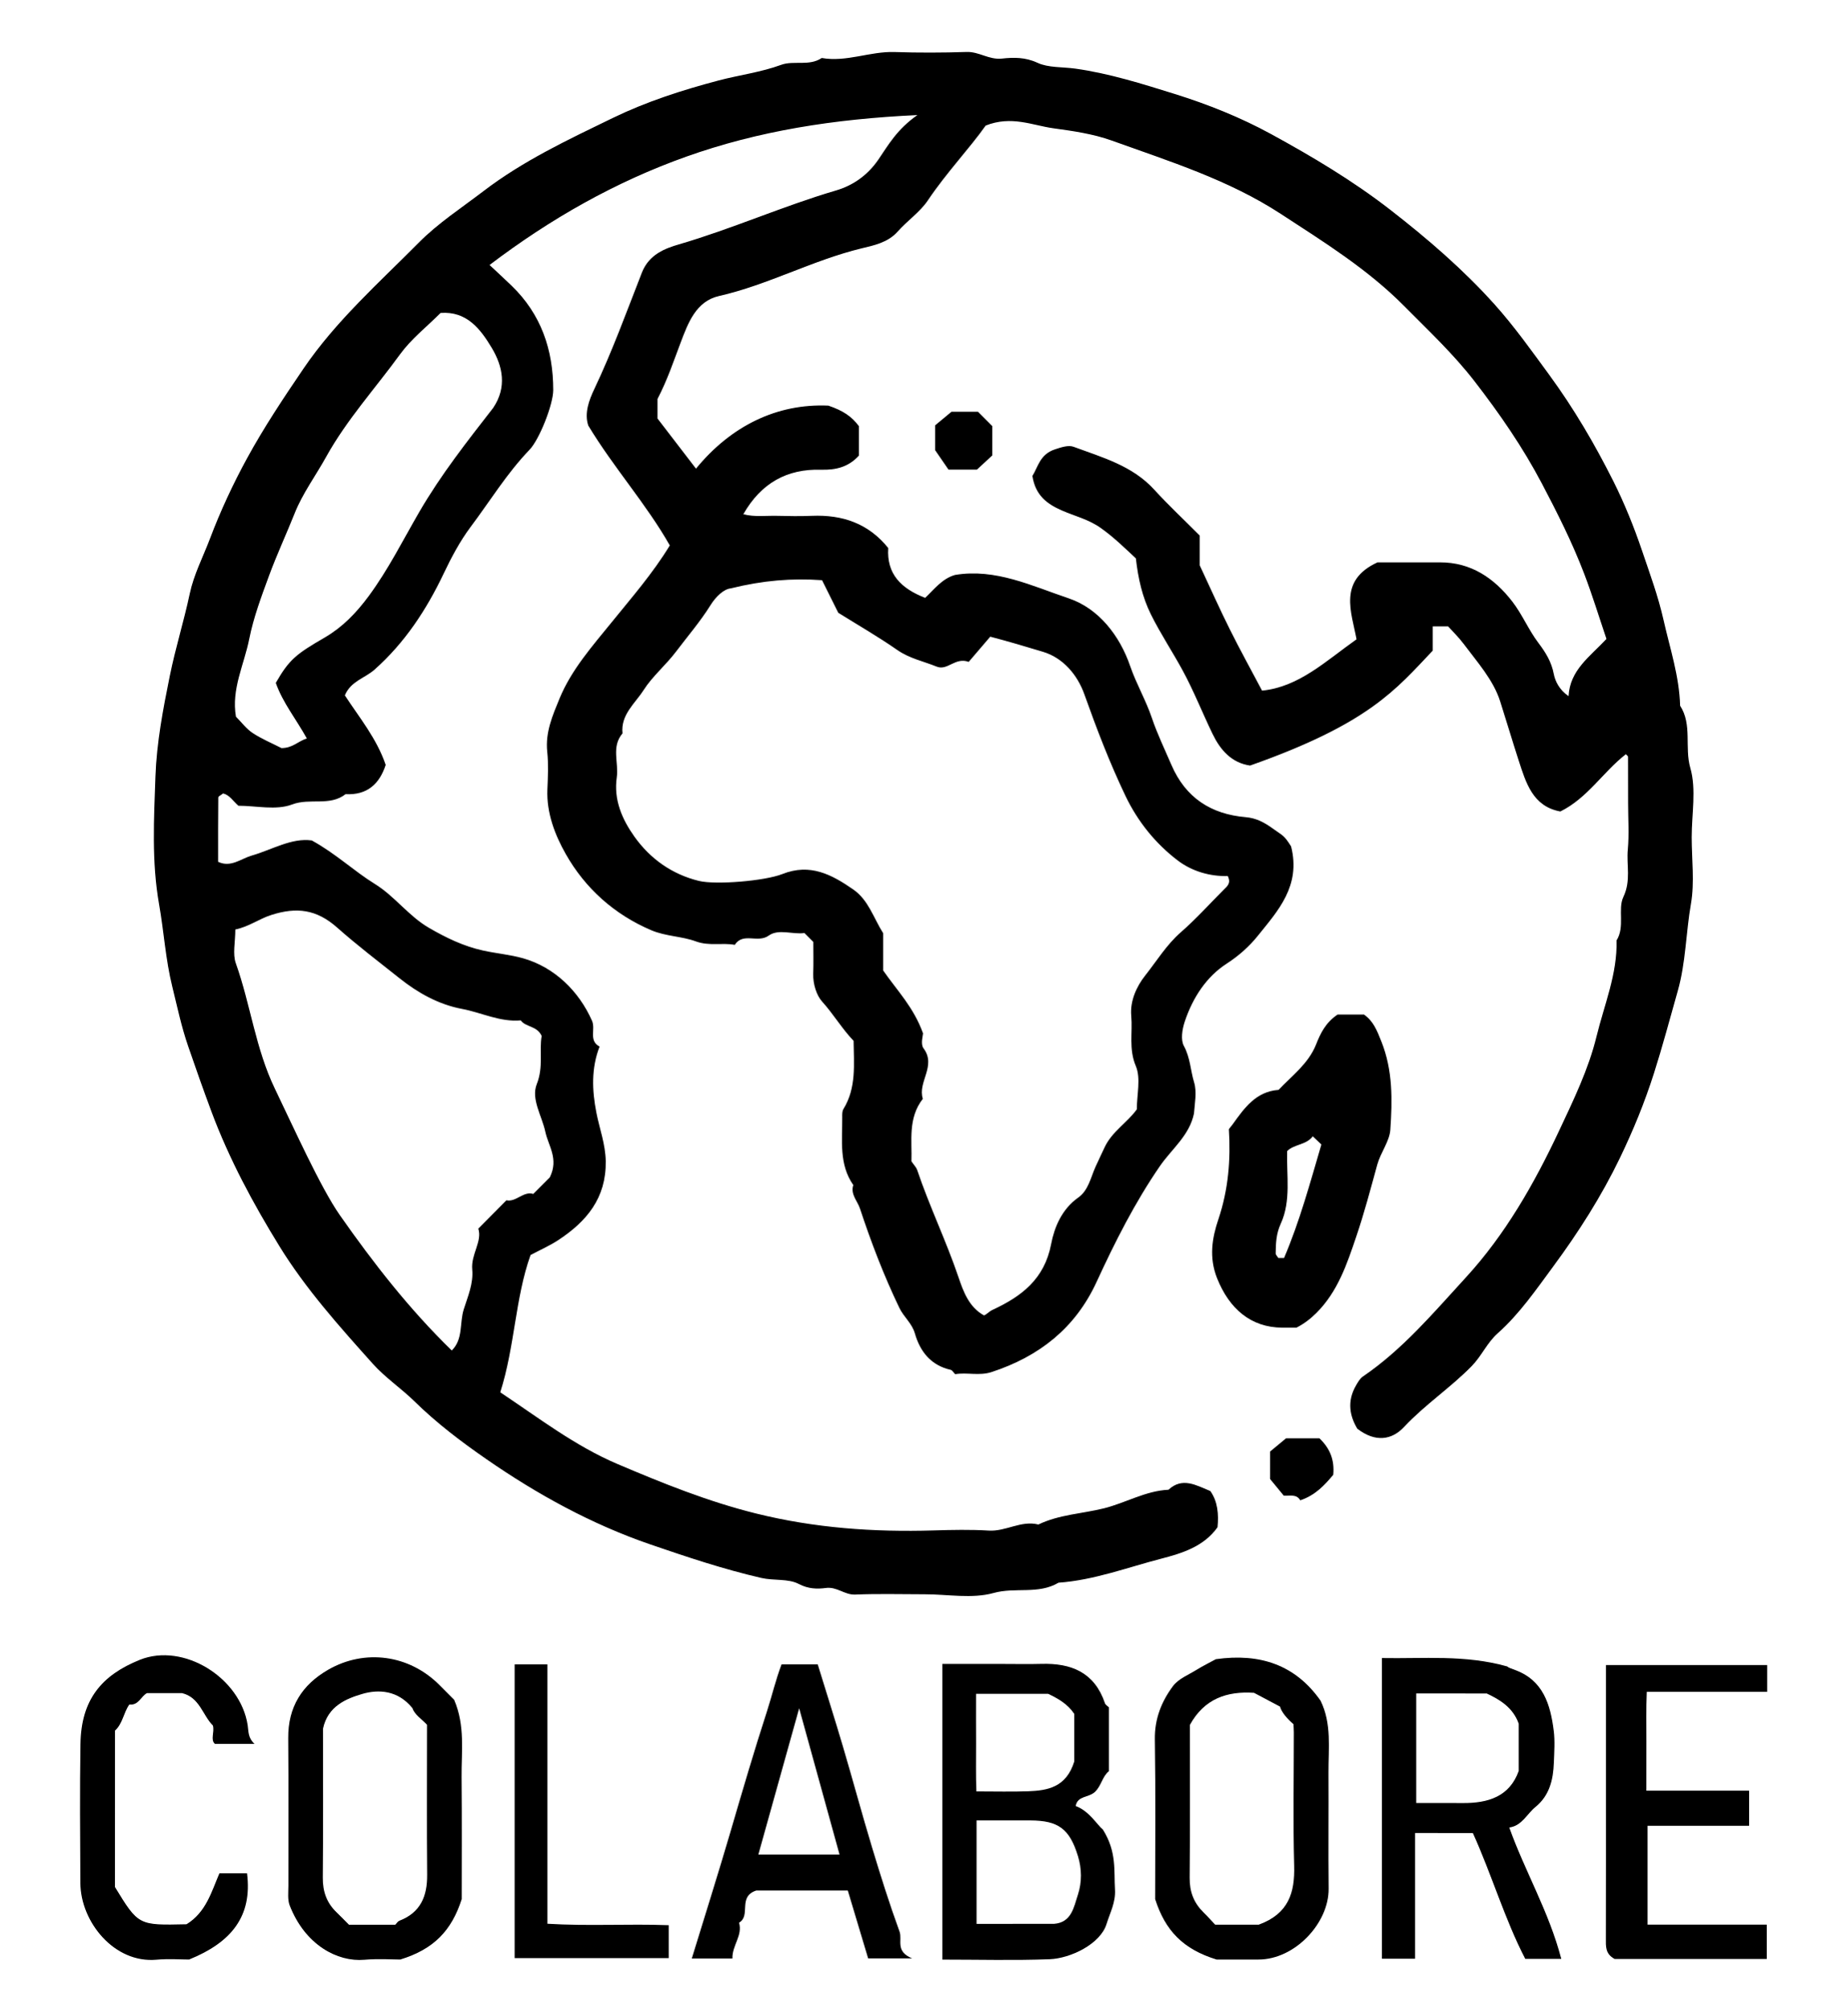
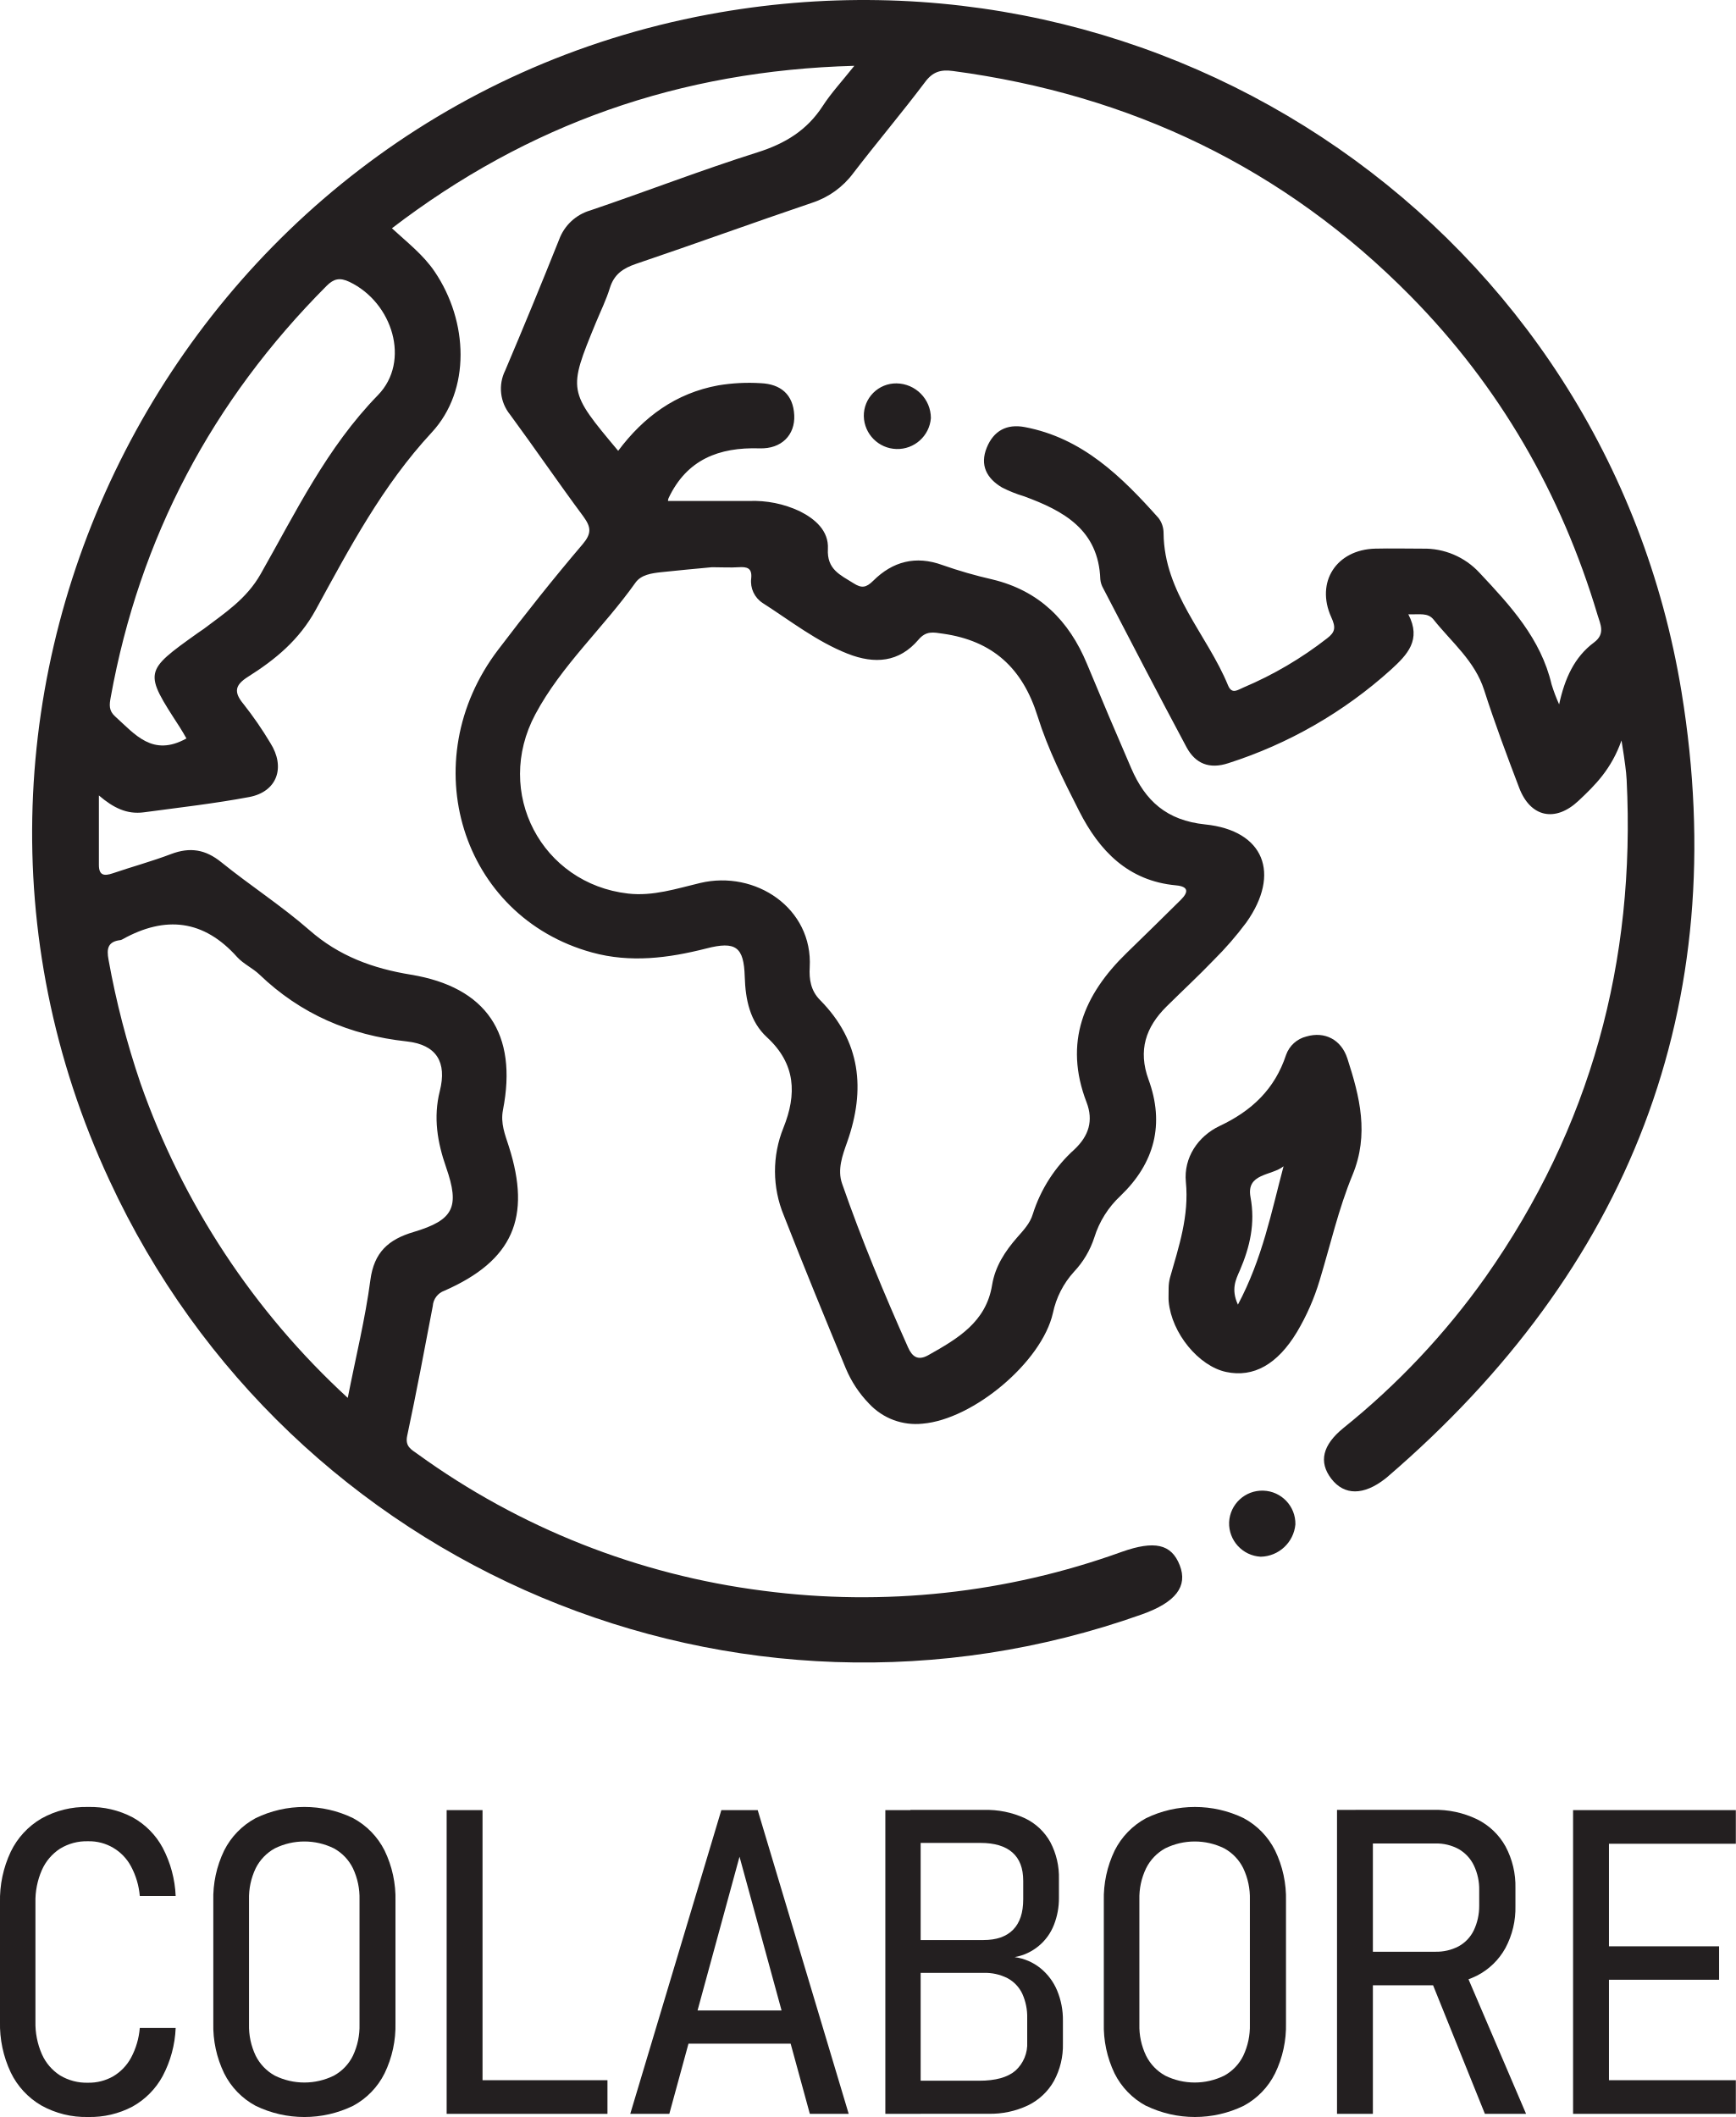
- <svg xmlns="http://www.w3.org/2000/svg" version="1.1" id="Layer_1" x="0px" y="0px" viewBox="0 0 557.28 606" style="enable-background:new 0 0 557.28 606;" xml:space="preserve">
-   <g>
-     <path class="st0" d="M334.56,534.2c-2.02,1.61-2.25,4.34-4.18,6.22c-1.9,1.85-5.32,1.13-5.85,4.31c4.11,1.52,6.44,5.66,8.21,7.11   c4.24,6.75,3.29,12.49,3.64,18.1c0.24,3.82-1.5,6.99-2.54,10.35c-1.87,6.09-10.94,10.39-17.13,10.64   c-10.69,0.42-21.42,0.12-32.42,0.12c0-29.62,0-58.96,0-89.18c5.95,0,12.23,0,18.51,0c3.78,0,7.56,0.09,11.33-0.02   c9.04-0.27,16.1,2.56,19.23,11.89c0.16,0.49,0.79,0.83,1.2,1.23C334.56,521.38,334.56,527.79,334.56,534.2z M318,580.26   c5.27-0.43,5.94-4.96,7.19-8.77c1.25-3.81,1.19-7.82,0.02-11.66c-2.51-8.22-5.92-10.72-14.33-10.76c-5.41-0.02-10.83,0-16.26,0   c0,10.76,0,20.84,0,31.2C302.51,580.26,310.26,580.26,318,580.26z M324.1,531.29c0-4.07,0-9.3,0-14.35   c-2.01-3.03-4.96-4.66-7.89-6.06c-7.13,0-14.3,0-21.75,0c0,5.19-0.02,10.09,0.01,14.99c0.02,4.83-0.11,9.67,0.1,14.45   c5.7,0,10.63,0.14,15.55-0.04C316.04,540.07,321.68,539.09,324.1,531.29z" />
-     <path class="st1" d="M426.92,552.87c0,12.75,0,25.2,0,37.9c-3.4,0-6.51,0-10.02,0c0-29.95,0-60.08,0-90.68   c12.5,0.24,25.02-1.07,37.82,2.54c0.31,0.35,1.27,0.66,2.38,1.07c8.46,3.08,10.65,10.42,11.65,18.3c0.4,3.15,0.16,6.4,0.04,9.6   c-0.18,5.14-1.31,9.97-5.55,13.41c-2.6,2.11-4.07,5.67-7.9,6.2c4.72,13.21,12,25.46,15.69,39.62c-4.03,0-7.14,0-10.87,0   c-6.2-11.97-10.06-25.27-15.81-37.95C438.72,552.87,433.28,552.87,426.92,552.87z M427.26,510.77c0,11.04,0,21.9,0,33.05   c4.88,0,9.46-0.03,14.05,0.01c7.73,0.06,14.16-2.03,16.88-9.7c0-5.04,0-9.64,0-14.23c-1.74-4.92-5.74-7.27-9.66-9.12   C441.26,510.77,434.37,510.77,427.26,510.77z" />
-     <path class="st2" d="M139.29,572.8c-3.05,9.49-8.39,15.1-18.54,18.23c-2.18,0-6.54-0.31-10.84,0.07   c-8.11,0.71-17.88-4.49-22.51-16.37c-0.69-1.77-0.4-3.95-0.4-5.94c-0.03-14.85,0.08-29.69-0.05-44.54   c-0.08-9.38,4.14-16.08,12.07-20.64c11.08-6.36,24.42-4.51,33.52,4.59c1.65,1.64,3.28,3.29,4.47,4.49   c3.37,7.88,2.17,15.64,2.24,23.28C139.37,548.77,139.29,561.58,139.29,572.8z M124.41,515.19c-4.39-5.42-10.21-5.71-15.1-4.28   c-4.83,1.42-10.43,3.67-11.87,10.5c0,14.6,0.09,29.75-0.06,44.9c-0.04,4.22,1.19,7.65,4.2,10.52c1.26,1.21,2.47,2.47,3.7,3.7   c4.65,0,9.29,0,13.98,0c0.39-0.4,0.72-1.01,1.21-1.2c6.39-2.46,8.45-7.39,8.39-13.88c-0.13-15.13-0.04-30.26-0.04-45.23   C127.17,518.44,125.09,517.2,124.41,515.19z" />
-     <path class="st2" d="M366.81,500.44c13.39-1.9,24.06,1.77,31.6,12.52c3.41,6.95,2.34,14.41,2.38,21.74   c0.07,11.64-0.08,23.29,0.05,34.93c0.11,10.41-10.2,21.4-21.19,21.4c-4.91,0-9.83,0-12.61,0c-10.12-3.12-15.49-8.71-18.54-18.23   c0-14.99,0.17-31.58-0.09-48.17c-0.1-6.18,2-11.42,5.46-16.07c1.64-2.21,4.68-3.4,7.16-4.94   C362.87,502.48,364.82,501.52,366.81,500.44z M379.75,580.51c9.06-3.32,10.91-9.71,10.69-17.76c-0.36-13.39-0.09-26.8-0.1-40.2   c0-0.85-0.07-1.7-0.11-2.5c-1.95-1.72-3.57-3.57-4.06-5.31c-2.94-1.56-5.32-2.82-7.84-4.16c-8.11-0.55-15.02,1.76-19.36,9.7   c0,15.24,0.09,30.67-0.06,46.1c-0.04,4.24,1.29,7.62,4.25,10.5c1.25,1.21,2.4,2.52,3.44,3.63   C371.52,580.51,376.17,580.51,379.75,580.51z" />
-     <path class="st1" d="M533.01,590.86c-15.62,0-30.93,0-45.87,0c-2.88-1.53-2.67-3.87-2.66-6.22c0.04-15.73,0.02-31.46,0.02-47.19   c0-11.63,0-23.26,0-35.24c16.26,0,32.36,0,48.64,0c0,2.7,0,5.24,0,8.08c-11.9,0-23.72,0-36.32,0c-0.22,5.09-0.09,9.95-0.11,14.79   c-0.02,4.91-0.01,9.81-0.01,15.02c10.42,0,20.51,0,30.99,0c0,3.62,0,6.94,0,10.59c-10.12,0-20.2,0-30.64,0c0,10.04,0,19.77,0,29.81   c12,0,23.83,0,35.96,0C533.01,583.89,533.01,587.02,533.01,590.86z" />
-     <path class="st3" d="M208.7,590.72c3.99-13.03,7.97-25.58,11.67-38.22c3.56-12.17,7.11-24.32,11.03-36.39   c1.48-4.57,2.59-9.37,4.38-14.1c3.62,0,7.3,0,10.92,0c2.57,8.36,5.19,16.59,7.63,24.86c2.99,10.11,5.72,20.29,8.77,30.38   c2.57,8.51,5.24,17,8.28,25.34c0.94,2.57-1.43,5.91,3.79,8.09c-5.49,0-9.17,0-13.26,0c-1.95-6.52-4.03-13.46-6.14-20.48   c-9.72,0-19.21,0-27.6,0c-5.74,1.89-1.49,7.52-5.21,9.72c1.15,3.85-2.13,6.85-2,10.8C217.07,590.72,213.18,590.72,208.7,590.72z    M253.28,559.37c-4.16-15.07-8.05-29.18-12.18-44.13c-4.27,15.31-8.29,29.71-12.32,44.13   C236.63,559.37,244.37,559.37,253.28,559.37z" />
-     <path class="st4" d="M34.68,569.16c7.08,11.57,7.08,11.57,21.58,11.23c5.87-3.6,7.51-9.73,9.93-15.37c2.83,0,5.36,0,8.33,0   c1.66,13.01-4.79,20.87-17.49,26.01c-2.34,0-6.11-0.29-9.82,0.05c-12.7,1.15-22.9-11.36-22.97-23.15   c-0.07-13.99-0.19-27.97,0.03-41.96c0.21-13.32,6.38-20.7,17.91-25.34c13.19-5.3,30.33,5.4,32.53,19.7   c0.29,1.91,0.07,3.84,2.08,5.65c-4.1,0-7.8,0-11.95,0c-1.45-1.27-0.07-3.45-0.61-5.53c-3.09-3.04-3.98-8.51-9.33-9.78   c-3.46,0-6.93,0-10.55,0c-1.8,0.9-2.55,3.79-5.33,3.44c-1.76,2.46-1.99,5.74-4.33,7.87C34.68,537.7,34.68,553.43,34.68,569.16z" />
-     <path class="st5" d="M155.26,502.01c3.39,0,6.5,0,9.89,0c0,25.96,0,51.77,0,78.22c12.26,0.77,24.3-0.02,36.6,0.44   c0,3.24,0,6.37,0,9.93c-15.2,0-30.7,0-46.49,0C155.26,561.42,155.26,532.11,155.26,502.01z" />
-   </g>
-   <g>
-     <path class="st1" d="M367.32,460.64c-4.15,5.87-10.83,7.88-16.95,9.47c-10.26,2.66-20.32,6.49-31.04,7.26   c-6.06,3.61-13.03,1.27-19.58,3.1c-6.47,1.81-13.84,0.39-20.81,0.39c-6.97,0-13.96-0.21-20.91,0.09c-3.23,0.14-5.53-2.45-8.89-1.99   c-2.61,0.35-5.28,0.3-8.16-1.21c-3.23-1.69-7.47-0.93-11.36-1.83c-11.39-2.63-22.35-6.3-33.37-10.08   c-17.8-6.11-34.15-15.11-49.46-25.7c-7.53-5.21-15.03-10.87-21.74-17.46c-3.98-3.91-8.82-7.14-12.6-11.36   c-10.1-11.28-20.28-22.63-28.2-35.51c-7.9-12.83-15.08-26.15-20.43-40.44c-2.46-6.58-4.77-13.17-7.06-19.8   c-2.06-5.95-3.32-12.05-4.81-18.07c-2-8.08-2.51-16.53-3.95-24.68c-2.3-12.96-1.56-25.84-1.11-38.66   c0.36-10.11,2.29-20.26,4.34-30.34c1.69-8.34,4.24-16.43,6-24.73c1.21-5.73,4.02-11.12,6.12-16.65c3.16-8.33,6.91-16.4,11.17-24.2   c5.12-9.37,11.02-18.22,17.03-27.06c9.79-14.39,22.67-25.77,34.73-37.95c5.88-5.94,12.97-10.54,19.62-15.62   c11.99-9.16,25.51-15.5,38.9-22c10.15-4.93,20.94-8.42,31.95-11.33c6.27-1.66,12.75-2.46,18.93-4.73   c3.79-1.39,8.43,0.51,12.23-2.06c7.46,1.33,14.54-2.04,21.94-1.8c7.26,0.24,14.53,0.22,21.79-0.02c3.73-0.12,6.72,2.42,10.63,2   c3.46-0.38,7-0.47,10.73,1.27c3.24,1.52,7.57,1.22,11.38,1.75c10.35,1.46,20.23,4.6,30.06,7.66c9.95,3.11,19.83,7.06,28.97,12.05   c12.44,6.8,24.65,14.05,35.97,22.83c11.31,8.78,22.1,18.07,31.61,28.68c5.9,6.59,11.08,13.88,16.34,21.06   c7.48,10.2,13.8,20.99,19.43,32.21c3.37,6.72,6.2,13.76,8.62,20.88c2.35,6.91,4.87,13.74,6.5,20.95c1.94,8.58,4.75,16.95,5,25.85   c3.72,5.74,1.27,12.49,3.08,18.78c1.86,6.46,0.41,13.87,0.41,20.86c0,6.7,0.91,13.56-0.22,20.07c-1.53,8.74-1.54,17.69-3.97,26.27   c-2.36,8.33-4.58,16.69-7.22,24.96c-2.8,8.79-6.3,17.28-10.25,25.47c-5.56,11.53-12.49,22.4-20.13,32.74   c-5.19,7.03-10.16,14.28-16.71,20.11c-3.25,2.89-4.88,6.87-7.88,9.93c-6.43,6.56-14.12,11.63-20.42,18.37   c-3.65,3.9-8.63,4.71-14.07,0.51c-2.18-3.62-3.29-8.14-0.36-13.13c0.59-1.01,1.18-2.03,2.02-2.61c12.05-8.2,21.4-19.35,31.09-29.9   c11.86-12.92,20.59-28.21,28.09-44.17c4.36-9.29,8.9-18.6,11.31-28.48c2.33-9.56,6.32-18.87,6.05-29c2.62-4.15,0.29-9.4,2.06-13.11   c2.36-4.95,0.9-9.58,1.34-14.3c0.43-4.62,0.09-9.32,0.09-13.98c0-4.66,0.01-9.32-0.02-13.99c0-0.22-0.35-0.43-0.66-0.78   c-6.88,5.35-11.56,13.24-19.77,17.27c-8.35-1.51-10.4-8.73-12.58-15.42c-1.92-5.91-3.69-11.92-5.58-17.82   c-2.07-6.46-6.88-11.78-10.97-17.26c-1.55-2.07-3.44-3.89-4.72-5.32c-2.01,0-3.15,0-4.64,0c0,2.59,0,5.13,0,7.3   c-11.12,11.72-19.22,22.02-55.12,34.67c-5.59-0.82-8.96-4.67-11.34-9.6c-3.04-6.31-5.62-12.85-8.95-19   c-3.1-5.72-6.72-11.14-9.62-16.99c-2.61-5.28-3.84-10.8-4.54-16.9c-3.21-2.98-6.58-6.32-10.57-9.15   c-3.71-2.64-7.88-3.59-11.81-5.32c-4.5-1.98-7.94-4.58-8.83-10.39c1.7-2.7,2.24-6.51,6.77-8.01c1.99-0.66,4.09-1.36,5.66-0.78   c8.65,3.21,17.71,5.67,24.32,12.92c4.31,4.73,9,9.1,13.73,13.85c0,3.22,0,6.66,0,8.99c3.32,7.1,6.06,13.26,9.07,19.29   c3.01,6.04,6.27,11.95,9.73,18.49c11.12-1.1,19.2-8.9,28.51-15.48c-1.51-8.13-5.66-17.71,6.33-23.21c6.03,0,12.4,0.01,18.78,0   c9.42-0.03,16.39,4.75,21.87,11.81c2.98,3.85,4.9,8.53,7.84,12.42c2.22,2.95,3.97,5.71,4.7,9.5c0.39,2.02,1.63,4.73,4.44,6.62   c0.44-7.9,6.43-11.89,11.44-17.25c-2.2-6.47-4.25-13.2-6.76-19.76c-3.57-9.33-8.05-18.22-12.71-27.08   c-5.81-11.03-12.76-21.09-20.37-30.92c-6.39-8.25-13.9-15.28-21.15-22.6c-11.01-11.13-24.2-19.32-37.25-27.83   c-15.85-10.34-33.59-15.84-51.03-22.13c-5.57-2.01-11.71-2.89-17.59-3.7c-6.36-0.88-12.62-3.92-20.43-0.82   c-4.87,6.9-11.82,14.18-17.45,22.57c-2.39,3.56-6.21,6.12-9.09,9.39c-2.96,3.36-7.31,4.21-10.96,5.09   c-14.74,3.59-28.15,10.99-42.95,14.36c-6.95,1.58-9.33,8.13-11.56,13.99c-2.11,5.55-3.95,11.19-7,17.06c0,1.61,0,3.92,0,5.9   c3.85,5.02,7.57,9.86,11.61,15.12c10.54-12.87,24.41-19.69,39.94-19.01c4.54,1.55,7.05,3.3,9.21,6.19c0,2.69,0,5.81,0,8.88   c-3.09,3.43-6.92,4.39-11.4,4.26c-10.23-0.3-18.09,3.98-23.47,13.43c3.47,0.9,6.87,0.39,10.2,0.48c3.48,0.09,6.98,0.14,10.46,0   c9.2-0.39,17.09,2.27,23.06,9.71c-0.52,7.8,3.83,12.2,11.14,15.03c2.68-2.51,5.08-5.79,9.01-6.91c12.22-2.06,23.28,3.36,34.31,7.06   c9.04,3.04,15.41,11.29,18.53,20.42c1.85,5.4,4.74,10.27,6.56,15.68c1.59,4.73,3.87,9.44,5.89,14.14   c4.28,9.95,11.98,14.87,22.42,15.76c3.23,0.28,5.65,1.62,8.21,3.46c3.09,2.23,3.31,1.92,5.47,5.35   c3.02,11.94-3.97,19.41-10.02,26.95c-2.55,3.18-5.7,6.02-9.43,8.43c-6.07,3.92-10.16,10.17-12.58,17.31   c-0.88,2.6-1.3,5.69-0.31,7.51c1.92,3.52,1.99,7.37,3.08,10.97c0.89,2.94,0.18,6.36-0.04,9.41c-1.38,6.66-6.72,10.68-10.29,15.87   c-7.56,11-13.53,22.85-19.09,34.92c-6.44,14-17.38,22.5-31.7,27.19c-3.7,1.21-7.41,0.03-10.96,0.64c-0.54-0.54-0.89-1.22-1.37-1.32   c-5.96-1.35-9.22-5.5-10.79-10.98c-0.88-3.07-3.33-4.91-4.67-7.68c-4.69-9.74-8.53-19.8-11.91-30.02c-0.75-2.27-2.92-4.28-2-7.05   c-4.38-6.28-3.28-13.47-3.34-20.46c-0.01-0.83-0.04-1.81,0.36-2.46c3.96-6.43,3.14-13.56,3.07-20.58   c-3.5-3.64-6.08-8.07-9.51-11.86c-1.63-1.8-2.78-5.24-2.67-8.41c0.11-3.19,0.03-6.4,0.03-9.55c-0.87-0.87-1.69-1.7-2.69-2.7   c-3.51,0.52-7.76-1.37-10.77,0.78c-3.31,2.38-7.72-1.1-10.24,2.79c-3.85-0.72-7.66,0.45-11.75-1.05   c-4.21-1.55-9.09-1.51-13.44-3.36c-11.19-4.76-19.96-12.67-25.8-22.98c-3.22-5.69-5.85-12.38-5.54-19.52   c0.16-3.78,0.35-7.61-0.05-11.36c-0.62-5.83,1.64-10.98,3.7-15.99c3.6-8.77,9.92-15.85,15.84-23.16   c5.94-7.35,12.2-14.47,17.44-23.05c-7.07-12.48-16.89-23.39-24.59-36.14c-1.27-3.72,0.24-7.71,1.8-11   c5.44-11.46,9.76-23.36,14.36-35.13c2.18-5.58,7.11-7.34,11.23-8.55c16.06-4.69,31.35-11.54,47.39-16.26   c4.81-1.41,9.36-4.36,12.75-9.32c2.91-4.26,5.58-9.1,11.77-13.41c-25.18,1.19-47.9,4.76-69.79,12.56   c-21.31,7.6-40.86,18.67-59.3,32.66c2.1,1.97,4.4,4.08,6.65,6.25c8.9,8.6,12.56,19.33,12.56,31.49c0,4.3-4.17,14.9-7.15,17.99   c-6.81,7.08-11.91,15.46-17.76,23.26c-3.23,4.31-5.81,9.19-8.14,14.08c-5.22,10.95-11.71,20.84-20.85,28.97   c-2.89,2.58-7.19,3.48-8.97,7.77c4.35,6.67,9.63,13.02,12.32,20.97c-1.88,5.81-5.63,9.17-12.1,8.83   c-4.77,3.73-10.73,1.06-16.13,3.11c-4.81,1.83-10.86,0.38-16.2,0.38c-1.62-1.4-2.67-3.26-4.61-3.71c-0.68,0.54-1.46,0.87-1.46,1.21   c-0.07,6.4-0.05,12.8-0.05,19.41c3.82,1.84,6.92-0.96,10.11-1.87c6.24-1.79,12.02-5.41,18.15-4.57c7.25,3.97,12.7,9.22,19.01,13.11   c6.04,3.73,10.13,9.63,16.29,13.22c5.21,3.03,10.5,5.58,16.35,6.87c4.02,0.89,8.17,1.23,12.12,2.35   c9.41,2.67,16.81,9.87,20.77,18.84c1.14,2.58-1.09,6.01,2.28,7.78c-2.54,6.56-2.28,13.22-0.96,19.95   c0.95,4.86,2.73,9.47,2.82,14.61c0.18,11.19-5.84,18.28-14.45,23.9c-2.47,1.61-5.21,2.81-8.24,4.42   c-4.65,13.04-4.72,27.58-9.13,41.4c11.62,7.74,22.59,16.2,35.36,21.63c13.63,5.8,27.31,11.32,41.8,14.92   c17.72,4.4,35.55,5.66,53.66,5.11c5.52-0.17,11.06-0.29,16.56,0.05c5.16,0.32,9.76-3.16,14.97-1.83   c6.21-3.01,13.17-3.25,19.72-4.87c6.6-1.64,12.61-5.3,19.53-5.62c4.19-3.89,8.31-1.37,12.63,0.39   C367.41,452.9,367.69,456.77,367.32,460.64z M220.47,177.46c-2.13,0.21-4.51,2.49-6.09,5.02c-3.11,4.99-6.91,9.39-10.42,14.04   c-3.1,4.11-7.13,7.43-9.81,11.64c-2.55,4-6.95,7.4-6.35,13.04c-3.46,4.04-1.09,8.84-1.73,13.25c-0.98,6.75,1.59,12.63,5.3,17.86   c4.79,6.75,11.41,11.41,19.47,13.38c5.11,1.25,19.93,0.02,25.2-2.07c8.35-3.32,14.88,0.15,21.37,4.65c4.6,3.19,6.07,8.5,9.04,13.22   c0,3.73,0,7.76,0,11.23c4.23,6.1,9.17,11.04,12.02,18.96c0,0.57-0.82,3.22,0.14,4.5c4,5.32-1.85,10.19-0.2,15.23   c-4.58,5.9-3.22,12.77-3.44,18.86c0.81,1.19,1.46,1.82,1.72,2.58c3.69,10.97,8.76,21.4,12.48,32.39c1.41,4.17,3.15,9.05,7.7,11.51   c0.85-0.32,1.49-1.17,2.58-1.68c8.68-4.03,15.65-9.22,17.67-19.84c0.96-5.05,3.24-10.57,8.2-14.04c3.01-2.11,3.76-6.06,5.15-9.18   c0.87-1.95,1.83-3.88,2.73-5.85c2.24-4.88,6.86-7.5,9.77-11.57c0-4.45,1.26-9.35-0.3-13.05c-2.19-5.18-0.93-10.12-1.38-15.13   c-0.41-4.56,1.65-8.94,4.17-12.13c3.49-4.4,6.45-9.31,10.8-13.11c4.59-4,8.68-8.58,13-12.89c1-1,2.21-1.9,1.14-4.06   c-5.32,0.16-10.77-1.42-15.02-4.64c-6.75-5.11-12.14-11.8-15.83-19.52c-4.76-9.95-8.7-20.24-12.41-30.66   c-2.09-5.87-6.42-10.98-12.46-12.8c-5.15-1.55-10.38-3.12-15.93-4.57c-2.26,2.64-4.5,5.26-6.5,7.6c-4.11-1.51-6.37,2.76-9.66,1.43   c-3.98-1.61-8.2-2.45-11.88-5.01c-5.79-4.03-11.93-7.56-17.82-11.23c-1.68-3.38-3.34-6.72-4.89-9.83   C238.91,174.35,230.18,175.05,220.47,177.46z M70.99,280.35c0,3.84-0.86,7.35,0.15,10.18c4.44,12.46,5.93,25.72,11.8,37.88   c5.44,11.25,13.68,29.66,19.59,38.11c10.18,14.55,21.09,28.49,33.76,40.81c3.48-3.42,2.31-8.27,3.61-12.4   c1.22-3.86,2.95-7.79,2.56-12.04c-0.42-4.56,3.1-8.53,1.83-12.31c3.1-3.12,5.73-5.78,8.48-8.55c2.93,0.62,5.15-2.85,8.1-1.92   c2.13-2.13,3.97-3.98,4.99-5c2.78-5.58-0.44-9.5-1.35-13.76c-1.03-4.82-4.37-9.85-2.57-14.38c2.07-5.19,0.69-10.06,1.47-14.52   c-1.43-3.12-4.78-2.58-6.32-4.69c-6.24,0.56-11.8-2.35-17.71-3.46c-7.13-1.34-13.37-4.89-18.77-9.18   c-6.35-5.04-12.85-9.99-18.91-15.36c-6.18-5.48-12.17-6.26-19.9-3.78C78.13,277.16,75.09,279.5,70.99,280.35z M84.91,225.63   c3.39,0.01,4.96-2.06,7.66-2.9c-3.3-5.92-7.29-10.84-9.38-16.76c4.08-7.07,6.09-8.65,14.78-13.69c5.34-3.1,9.52-7.42,13.3-12.55   c5.88-7.97,10.28-16.81,15.18-25.25c6.61-11.4,14.6-21.5,22.33-31.45c4.22-6.28,2.9-12.56-0.45-18.15   c-3.39-5.65-7.55-11.09-15.41-10.5c-4.15,4.16-8.86,7.84-12.24,12.49c-7.46,10.27-16.07,19.71-22.27,30.89   c-3.16,5.7-7.17,11.14-9.5,17.01c-2.47,6.22-5.34,12.35-7.67,18.66c-2.34,6.35-4.74,12.72-6.05,19.27   c-1.55,7.77-5.46,15.21-4.01,23.46c1.69,1.69,3.12,3.65,5.02,4.91C78.89,222.85,81.91,224.1,84.91,225.63z" />
-     <path class="st6" d="M403.53,306.01c2.77,0,5.38,0,7.98,0c2.86,2,3.93,4.85,5.23,8.1c3.5,8.75,3.32,17.72,2.71,26.65   c-0.24,3.47-2.92,6.83-3.93,10.49c-2.01,7.29-3.93,14.61-6.36,21.76c-2.79,8.23-5.55,16.53-11.96,22.94   c-1.81,1.81-3.74,3.3-6.07,4.49c-1.42,0-2.84,0-4.26,0c-9.53-0.03-16.06-5.76-19.69-14.92c-2.51-6.33-1.48-12.18,0.39-17.74   c3.03-9.01,3.75-18.07,3.17-27.21c0.47-0.6,0.83-1.03,1.16-1.48c3.52-4.91,7.01-9.87,13.82-10.36c4.06-4.29,8.99-7.88,11.29-13.61   C398.36,311.7,399.88,308.47,403.53,306.01z M387.39,379.43c4.74-11.1,7.88-22.75,11.26-34.23c-0.96-0.91-1.75-1.67-2.59-2.47   c-2,2.66-5.57,2.32-7.73,4.44c-0.23,7.37,1.23,14.99-1.93,21.9c-1.4,3.06-1.5,5.9-1.54,8.95c-0.01,0.46,0.52,0.93,0.81,1.41   C386.23,379.43,386.81,379.43,387.39,379.43z" />
-     <path class="st7" d="M392.28,452.52c-1.14-1.96-3.02-1.28-4.97-1.4c-1.14-1.38-2.43-2.95-4.14-5.03c0-2.02,0-4.9,0-8.28   c1.22-1.01,2.77-2.29,4.82-3.99c2.87,0,6.56,0,10.07,0c3.19,3.03,4.59,6.52,4.17,11.01C399.67,447.86,396.89,450.97,392.28,452.52z   " />
-     <path class="st8" d="M294.73,141.64c-2.91,0-5.5,0-8.58,0c-0.94-1.37-2.08-3.03-4.04-5.88c0-1,0-3.84,0-7.47   c1.2-1,2.93-2.43,4.94-4.1c2.3,0,5.17,0,8,0c1.46,1.46,2.88,2.89,4.31,4.33c0,2.87,0,5.75,0,8.84   C298.01,138.61,296.54,139.97,294.73,141.64z" />
-   </g>
+ <svg xmlns="http://www.w3.org/2000/svg" id="Layer_1" data-name="Layer 1" viewBox="0 0 435.46 531.1">
+   <path d="M389.43,380.9a8.32,8.32,0,0,1,16.63.53,8.93,8.93,0,0,1-8.69,8.11A8.38,8.38,0,0,1,389.43,380.9Z" transform="translate(-81.09 1)" style="fill:#231f20" />
+   <path d="M487.87,184.76c-2.55,7.22-6.63,11.24-10.8,15.15-5.82,5.46-12.05,4.14-14.87-3.27-3.09-8.11-6.14-16.25-8.79-24.52-2.35-7.33-8.16-12-12.67-17.66-1.45-1.83-3.54-1.25-6.35-1.35,3.37,6.44-.28,10.16-4.36,13.89a111.61,111.61,0,0,1-40.79,23.46c-4.77,1.58-8.27.11-10.49-4-7.08-13.24-14-26.57-20.91-39.88a5.6,5.6,0,0,1-.72-2.25c-.45-12.44-9.21-17.19-19.19-20.84a32,32,0,0,1-5.48-2.2c-3.83-2.27-5.61-5.6-3.81-10,1.71-4.21,5-6,9.51-5.15,14.48,2.73,24.3,12.42,33.57,22.81a6.22,6.22,0,0,1,1.27,3.82c.14,15,10.94,25.41,16.18,38.19,1,2.36,2.47,1.07,3.89.5A93,93,0,0,0,414,159.15c2.08-1.58,2.23-2.75,1.06-5.3-4-8.84,1.3-16.95,11-17.21,4-.1,7.92,0,11.88,0a18.84,18.84,0,0,1,14.32,6.07c7.73,8.23,15.39,16.53,18.07,28a42.84,42.84,0,0,0,1.89,5c1.41-6.49,3.8-11.85,8.76-15.54,2.91-2.16,1.57-4.59.88-6.89-9.11-30.48-24.56-57.31-46.91-80-31.68-32.14-70.2-50.51-114.81-56.47-3.06-.41-5.07.19-7,2.8-5.83,7.74-12.1,15.15-18,22.84a20.92,20.92,0,0,1-10.35,7.43c-14.77,5-29.4,10.33-44.16,15.32-3.26,1.11-5.48,2.63-6.53,6-.92,3-2.33,5.86-3.54,8.78-7,17.06-7,17.06,5.61,32.12,6.38-8.54,14.45-14.46,25.1-16.42a47,47,0,0,1,10.64-.55c5,.21,8.18,2.81,8.43,8.05.23,4.92-3.18,8.48-8.69,8.3-10.2-.32-18.26,2.79-22.84,12.49a1.85,1.85,0,0,0-.15.71c6.76,0,13.56,0,20.37,0a27.36,27.36,0,0,1,12.66,2.56c3.91,1.95,7.33,4.94,7.09,9.45-.29,5.2,3.15,6.56,6.44,8.64,2,1.27,3.13,1.16,4.95-.65,4.84-4.81,10.62-6.38,17.35-3.92a114.46,114.46,0,0,0,12.5,3.6c11.75,2.82,19.24,10.29,23.76,21.2q5.44,13.13,11.09,26.16c3.52,8.17,8.85,13.1,18.57,14.11,14.79,1.53,19,12.34,10.3,24.61a83.54,83.54,0,0,1-8.16,9.4c-3.84,4-7.9,7.76-11.84,11.66-5.23,5.18-7.19,11-4.53,18.31,4.1,11.19,1.53,21-7.05,29.22a23.93,23.93,0,0,0-6.54,10.41,22.78,22.78,0,0,1-5.1,8.61,22.07,22.07,0,0,0-5.29,10.36c-2.79,12.3-20,26.68-32.68,27.75a16,16,0,0,1-13.42-5,28.43,28.43,0,0,1-5.86-8.87c-5.28-12.75-10.53-25.52-15.55-38.37a29,29,0,0,1-.09-22c3.37-8.4,3.13-16-4.14-22.7-4.26-3.92-5.4-9.44-5.57-15.19-.22-7.46-2.22-9-9.65-7.08-9.52,2.42-19,3.66-28.67,1-32.79-9-44.91-47.93-23.5-76,6.83-9,13.82-17.81,21.13-26.39,2.33-2.74,2.15-4.32.2-7-6.25-8.42-12.16-17.09-18.37-25.53a10.29,10.29,0,0,1-1.24-11.07q6.94-16.35,13.53-32.85a11.9,11.9,0,0,1,7.85-7.33c14-4.74,27.82-10.11,41.92-14.56,6.93-2.19,12.4-5.52,16.36-11.62,2.1-3.25,4.77-6.12,7.93-10.09-43.83,1.2-81.92,14.66-116,40.76,3.84,3.55,7.86,6.63,10.74,10.9,8.42,12.46,9.12,29.68-.77,40.34-12.32,13.29-20.59,28.93-29.08,44.47-4.13,7.55-10.13,12.48-17,16.81-3.3,2.09-3.61,3.84-1.13,6.83a91.33,91.33,0,0,1,6.73,9.76c3.9,6.15,1.69,12.27-5.32,13.58-8.74,1.64-17.59,2.64-26.41,3.83-4.22.57-7.64-1.12-11.27-4.23,0,5.81,0,11.63,0,17.44,0,2.67,1.35,2.81,3.47,2.09,4.85-1.65,9.82-3,14.61-4.82s8.65-1.18,12.64,2.05c7.23,5.84,15.1,10.92,22.06,17,7.44,6.55,15.93,9.63,25.49,11.2,18.95,3.12,26.84,14.85,23.1,33.92-.66,3.39.52,6.19,1.47,9.17,5.71,17.85,1,28.66-16.17,36.2a4.38,4.38,0,0,0-2.91,3.84c-2.07,10.86-4.11,21.74-6.42,32.55-.58,2.71,1.06,3.46,2.63,4.59a188.31,188.31,0,0,0,86.67,34.29,191.38,191.38,0,0,0,89.93-9.75c8.24-2.92,12.48-2,14.57,3.34S376,401,367.57,404a208.47,208.47,0,0,1-259-108.83C51.43,172.54,126,27.45,258.79,2.63,373.66-18.82,484,57,502.93,172.61c12.88,78.82-13.15,144.86-73.89,197l-.46.37c-5.4,4.22-10.26,4.23-13.51,0s-2.17-8.48,3-12.7a188.29,188.29,0,0,0,35.7-37.92c26.35-37.44,37.67-79.16,35.39-124.73-.06-1.19-.19-2.37-.35-3.55C488.63,189.52,488.37,188,487.87,184.76ZM297.79,103.42a8.43,8.43,0,0,0,16.83.48A8.74,8.74,0,0,0,306,95.18,8.11,8.11,0,0,0,297.79,103.42Zm-50.86,39.13c-2.37.26-5,.63-6.42,2.62-8,11.29-18.57,20.75-25.11,33-10.54,19.69,1.62,42.52,23.24,45,6.27.72,12.17-1.24,18.09-2.65,13.88-3.3,28.33,6.33,27.49,21.17-.17,3,.26,5.84,2.59,8.19,10.22,10.33,11.47,22.42,6.81,35.62-1.2,3.37-2.5,6.92-1.29,10.41,4.86,14,10.54,27.61,16.56,41.12,1,2.23,2.4,3.46,5.09,1.94,7.32-4.12,14.51-8.28,16-17.64.77-4.65,3.25-8.43,6.28-11.89,1.57-1.79,3.25-3.54,3.93-5.87a36.72,36.72,0,0,1,10.48-16.25c3.57-3.38,4.76-7.21,3-11.78-5.77-15-.72-27,10.07-37.48q6.81-6.61,13.56-13.3c1.94-1.93,2.05-3.35-1.21-3.65-12-1.12-19.21-8.66-24.26-18.6-3.92-7.72-7.87-15.58-10.44-23.81-3.78-12.11-11.26-18.93-23.72-20.72-2.43-.35-4.22-.79-6.15,1.48-4.88,5.74-11,6.2-17.76,3.55-7.82-3.08-14.36-8.26-21.33-12.72a6.42,6.42,0,0,1-2.89-6.18c.27-2.59-1-2.95-3.14-2.81s-4,0-6.7,0C256,141.66,251.45,142.05,246.93,142.55ZM174,320.16c.92-7,4.52-10.22,10.9-12.1,10-3,11.57-6.23,8.11-16.19-2.2-6.3-3.25-12.53-1.59-19.15,1.83-7.24-.79-11.64-8.34-12.46-14.24-1.56-26.55-6.84-36.9-16.77-1.7-1.63-4-2.64-5.59-4.38-8.39-9.4-18-10.44-28.71-4.5a1.74,1.74,0,0,1-.55.23c-3.16.37-3.56,2.08-3,5a213.63,213.63,0,0,0,8,30.91,194.42,194.42,0,0,0,52,78.94C170.36,339.37,172.72,329.83,174,320.16ZM126.16,181.39c-9-13.88-9.06-13.88,4.58-23.61.48-.34,1-.66,1.46-1,5.28-4,10.72-7.5,14.27-13.76,8.83-15.55,16.6-31.73,29.43-44.89,8.25-8.47,3.71-23.23-7.16-28.42-2.42-1.15-3.93-.78-5.71,1-28.72,28.82-46.92,63.15-54.17,103.24-.33,1.83-.53,3.3,1.11,4.78,5,4.5,9.4,10.24,17.89,5.53C127.33,183.35,126.78,182.34,126.16,181.39Z" transform="translate(-81.09 1)" style="fill:#231f20" />
+   <path d="M374.26,322.1a11,11,0,0,1,.32-2.49c2.24-7.88,4.85-15.53,4-24.12-.57-6,3-11.41,8.45-14,8.13-3.83,13.87-9.28,16.7-17.87a7.24,7.24,0,0,1,5.09-4.59c4.55-1.34,8.73.73,10.28,5.52,3.1,9.58,5.51,19,1.29,29.22-3.52,8.51-5.57,17.63-8.26,26.48a57.66,57.66,0,0,1-5.69,12.94c-4.87,8.08-10.87,11.47-17.75,10S375,333.48,374.27,325.5C374.2,324.72,374.26,323.92,374.26,322.1Zm28.83-30.51c-3.06,2.45-9.41,1.7-8.29,7.74,1.23,6.59-.14,12.48-2.69,18.42-1,2.25-2.24,4.7-.47,8.55C397.81,314.7,400.05,303,403.09,291.59Z" transform="translate(-81.09 1)" style="fill:#231f20" />
+   <path d="M91.46,527.21a19.24,19.24,0,0,1-7.67-8.28,28.24,28.24,0,0,1-2.7-12.78V476.33a28.28,28.28,0,0,1,2.7-12.79,19.42,19.42,0,0,1,7.67-8.31,22.87,22.87,0,0,1,11.74-2.91,22.85,22.85,0,0,1,11.19,2.62,19,19,0,0,1,7.52,7.63,28.52,28.52,0,0,1,3.25,12.08h-9a19.21,19.21,0,0,0-2.2-7.42,11.91,11.91,0,0,0-10.8-6.31,12.75,12.75,0,0,0-7,1.86,12.34,12.34,0,0,0-4.56,5.35,19.26,19.26,0,0,0-1.62,8.2v29.82a19.29,19.29,0,0,0,1.62,8.2,12.2,12.2,0,0,0,4.56,5.32,12.91,12.91,0,0,0,7,1.83,12.32,12.32,0,0,0,6.32-1.6,12.12,12.12,0,0,0,4.48-4.66,19.2,19.2,0,0,0,2.2-7.47h9a28.2,28.2,0,0,1-3.27,12.08,19.25,19.25,0,0,1-7.55,7.63,22.73,22.73,0,0,1-11.14,2.62A23,23,0,0,1,91.46,527.21Z" transform="translate(-81.09 1)" style="fill:#231f20" />
+   <path d="M145.21,527.29a18.72,18.72,0,0,1-7.89-8.15,27.42,27.42,0,0,1-2.72-12.63v-30.6a27.43,27.43,0,0,1,2.72-12.66,18.81,18.81,0,0,1,7.89-8.12,28,28,0,0,1,24.47,0,18.81,18.81,0,0,1,7.89,8.12,27.43,27.43,0,0,1,2.73,12.66v30.6a27.42,27.42,0,0,1-2.73,12.63,18.72,18.72,0,0,1-7.89,8.15,28,28,0,0,1-24.47,0Zm19.65-7.57a11.47,11.47,0,0,0,4.77-5,17.41,17.41,0,0,0,1.65-7.89V475.59a17.34,17.34,0,0,0-1.65-7.88,11.45,11.45,0,0,0-4.77-5,16.76,16.76,0,0,0-14.83,0,11.62,11.62,0,0,0-4.8,5,17.2,17.2,0,0,0-1.67,7.88v31.24a17.28,17.28,0,0,0,1.67,7.89,11.65,11.65,0,0,0,4.8,5,16.76,16.76,0,0,0,14.83,0Z" transform="translate(-81.09 1)" style="fill:#231f20" />
+   <path d="M193.14,453.11h9v76.2h-9Zm5.34,67.76h35v8.44h-35Z" transform="translate(-81.09 1)" style="fill:#231f20" />
+   <path d="M262.05,453.11h9.12L294,529.31h-9.75L266.61,464.8,249,529.31H239.2Zm-11.11,50.26h32.18v8.33H250.94Z" transform="translate(-81.09 1)" style="fill:#231f20" />
+   <path d="M303.19,453.11h8.86v76.2h-8.86ZM309.48,521h17.24q6.19,0,9.12-2.54a9,9,0,0,0,2.94-7.15v-6a14.08,14.08,0,0,0-1.23-6.13,8.58,8.58,0,0,0-3.7-3.9,12.51,12.51,0,0,0-6.08-1.34H309.48v-8.23h18.29c3.29,0,5.77-.86,7.47-2.59s2.54-4.28,2.54-7.63v-4.66c0-3.15-.91-5.51-2.72-7.1s-4.48-2.39-8-2.39H309.48v-8.28h18.4a23.08,23.08,0,0,1,10.35,2.1,14.33,14.33,0,0,1,6.36,6,18.8,18.8,0,0,1,2.15,9.28v4.66a18.14,18.14,0,0,1-1.25,6.79,13,13,0,0,1-9.86,8.1,13.12,13.12,0,0,1,6.5,2.8,14.31,14.31,0,0,1,4.17,5.61,19.13,19.13,0,0,1,1.44,7.57v5.71a18.74,18.74,0,0,1-2.25,9.38,15,15,0,0,1-6.48,6.11,22,22,0,0,1-10,2.12H309.48Z" transform="translate(-81.09 1)" style="fill:#231f20" />
+   <path d="M368.57,527.29a18.72,18.72,0,0,1-7.89-8.15A27.54,27.54,0,0,1,358,506.51v-30.6a27.56,27.56,0,0,1,2.72-12.66,18.81,18.81,0,0,1,7.89-8.12,28.06,28.06,0,0,1,24.48,0,18.73,18.73,0,0,1,7.88,8.12,27.43,27.43,0,0,1,2.73,12.66v30.6a27.42,27.42,0,0,1-2.73,12.63,18.64,18.64,0,0,1-7.88,8.15,28.06,28.06,0,0,1-24.48,0Zm19.65-7.57a11.47,11.47,0,0,0,4.77-5,17.41,17.41,0,0,0,1.65-7.89V475.59a17.34,17.34,0,0,0-1.65-7.88,11.45,11.45,0,0,0-4.77-5,16.76,16.76,0,0,0-14.83,0,11.6,11.6,0,0,0-4.79,5,17.08,17.08,0,0,0-1.68,7.88v31.24a17.15,17.15,0,0,0,1.68,7.89,11.63,11.63,0,0,0,4.79,5,16.76,16.76,0,0,0,14.83,0Z" transform="translate(-81.09 1)" style="fill:#231f20" />
+   <path d="M416.5,453.06h9v76.25h-9Zm4.66,35.58h20a12,12,0,0,0,5.85-1.36,9.09,9.09,0,0,0,3.8-4,14.15,14.15,0,0,0,1.36-6.13v-3.94a13.77,13.77,0,0,0-1.34-6.23,9.42,9.42,0,0,0-3.8-4.09,11.62,11.62,0,0,0-5.87-1.41h-20v-8.44h19.45a24,24,0,0,1,11,2.36,16.54,16.54,0,0,1,7.16,6.81,21.13,21.13,0,0,1,2.49,10.48v4.46a21.31,21.31,0,0,1-2.52,10.58,17,17,0,0,1-7.15,6.92,23.52,23.52,0,0,1-11,2.41H421.16Zm18.5,6.08,8.44-2.41,15.83,37H453.6Z" transform="translate(-81.09 1)" style="fill:#231f20" />
+   <path d="M475.72,453.11h9v76.2h-9Zm5.19,0h35.64v8.44H480.91Zm0,34.17h31.44v8.39H480.91Zm0,33.59h35.64v8.44H480.91Z" transform="translate(-81.09 1)" style="fill:#231f20" />
</svg>
